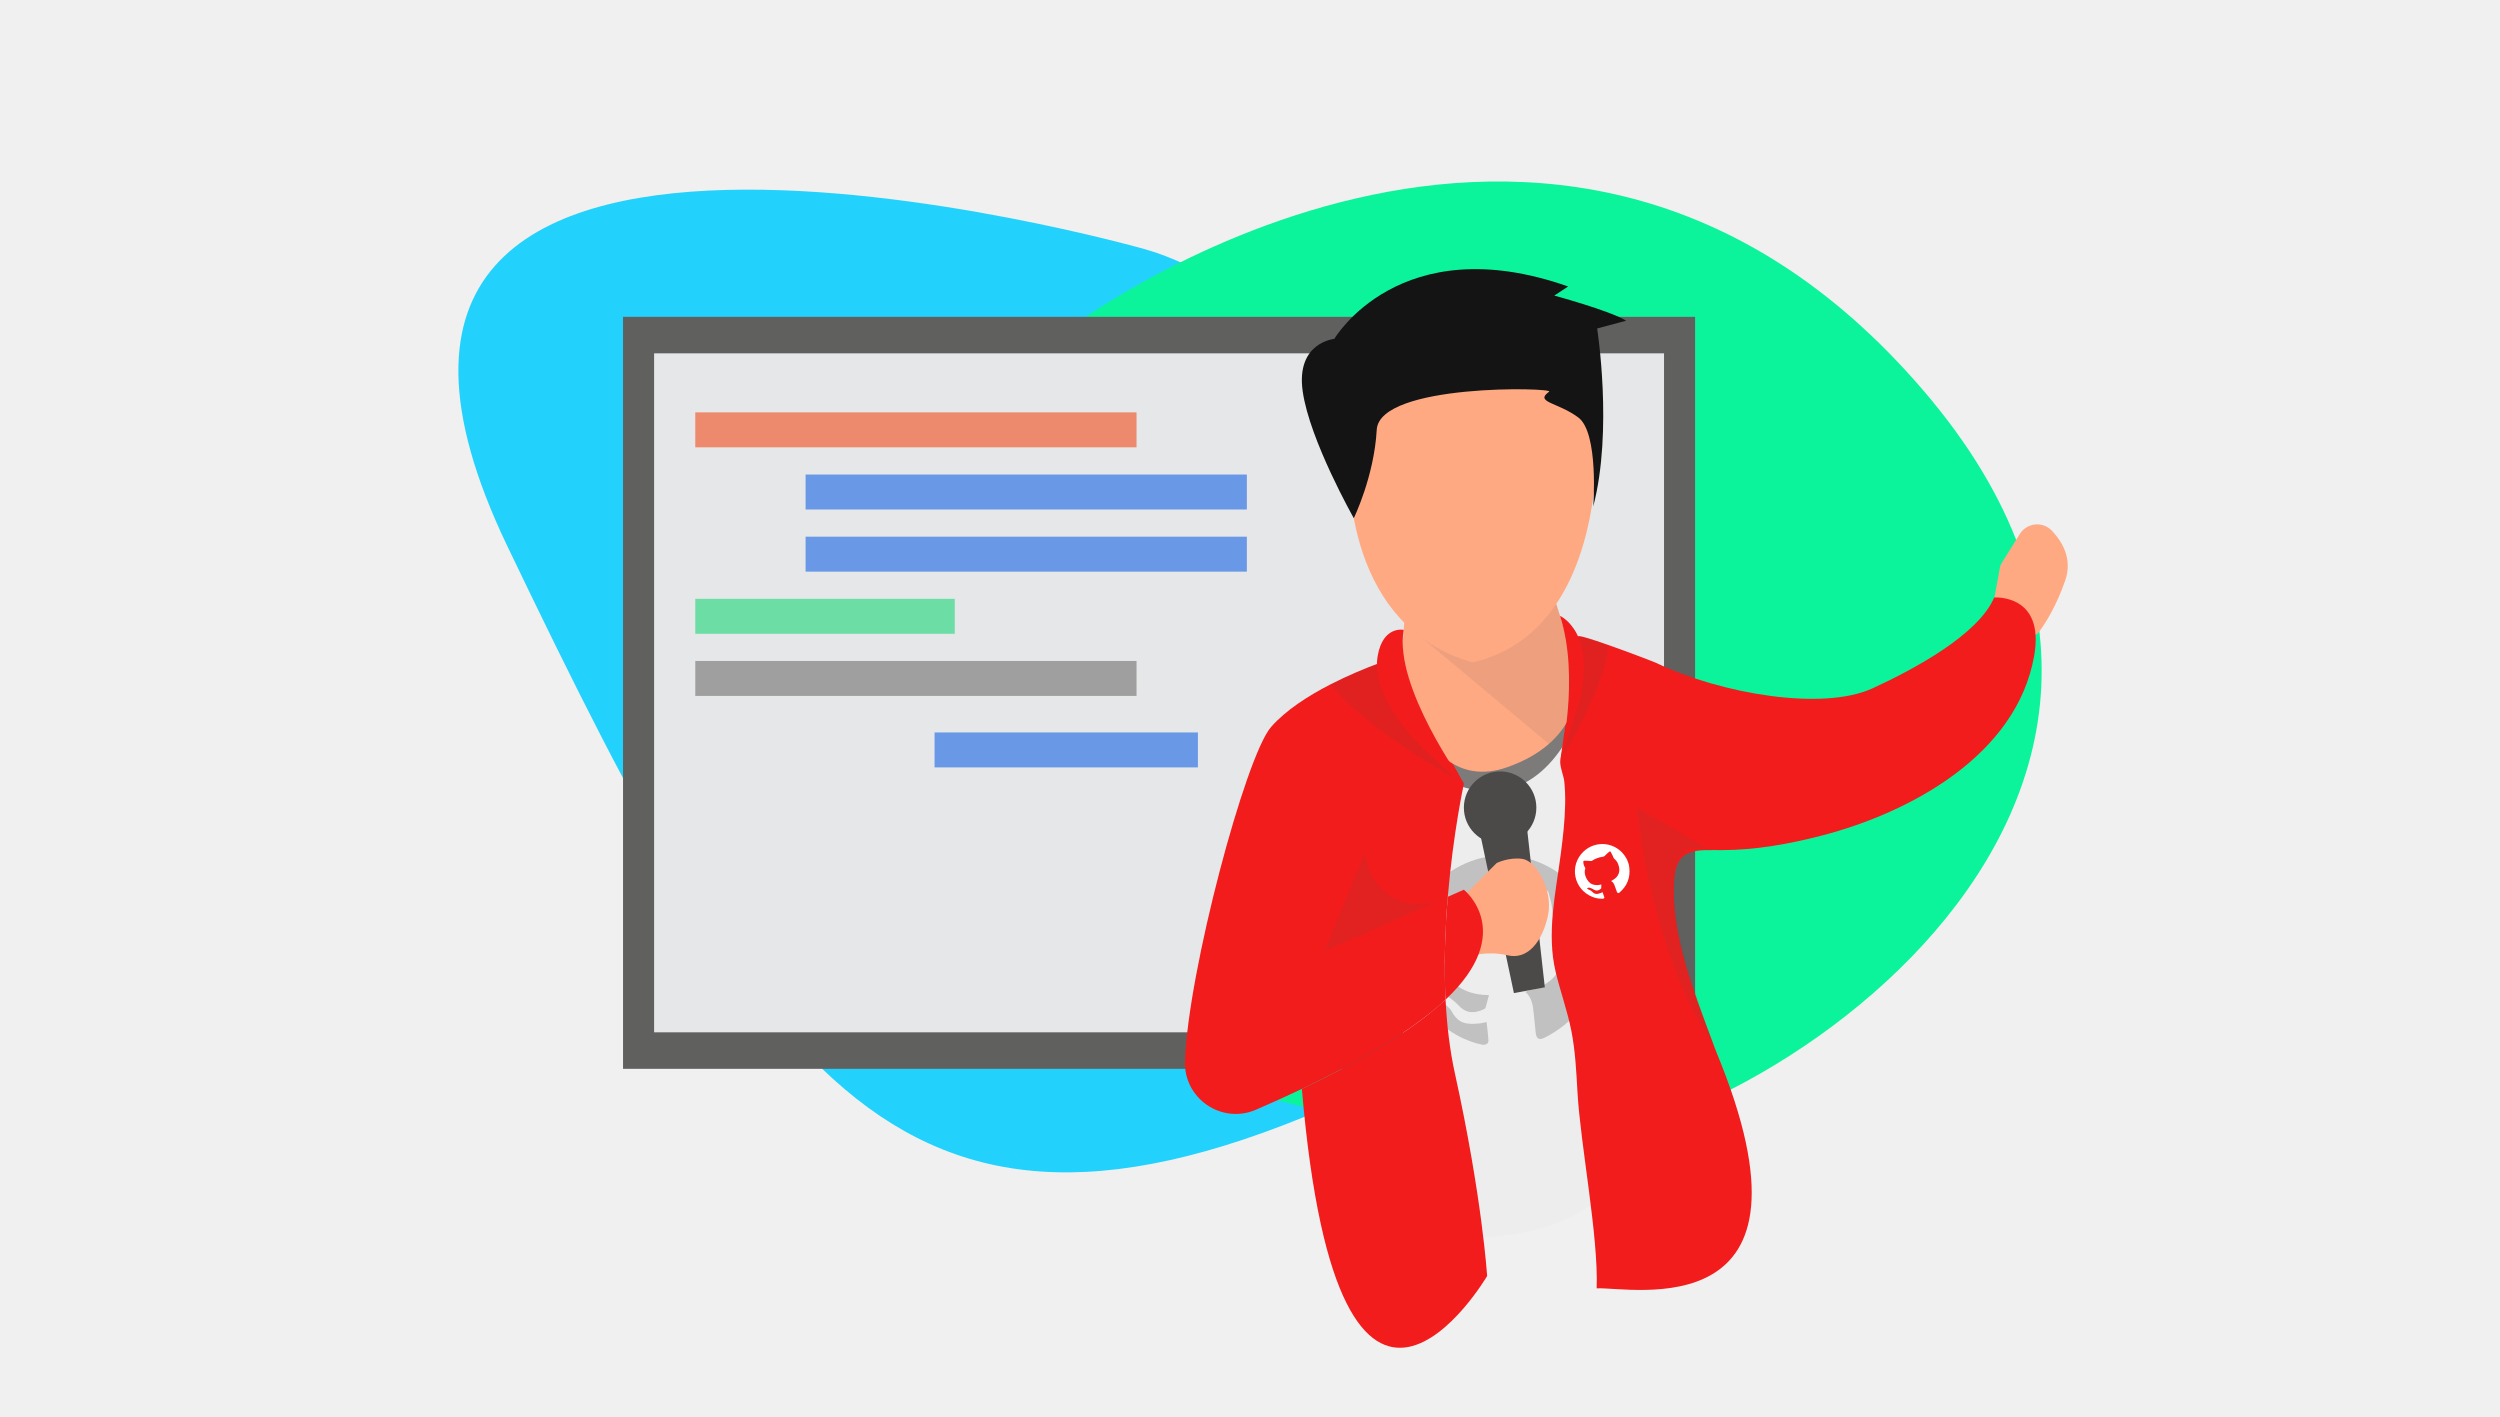
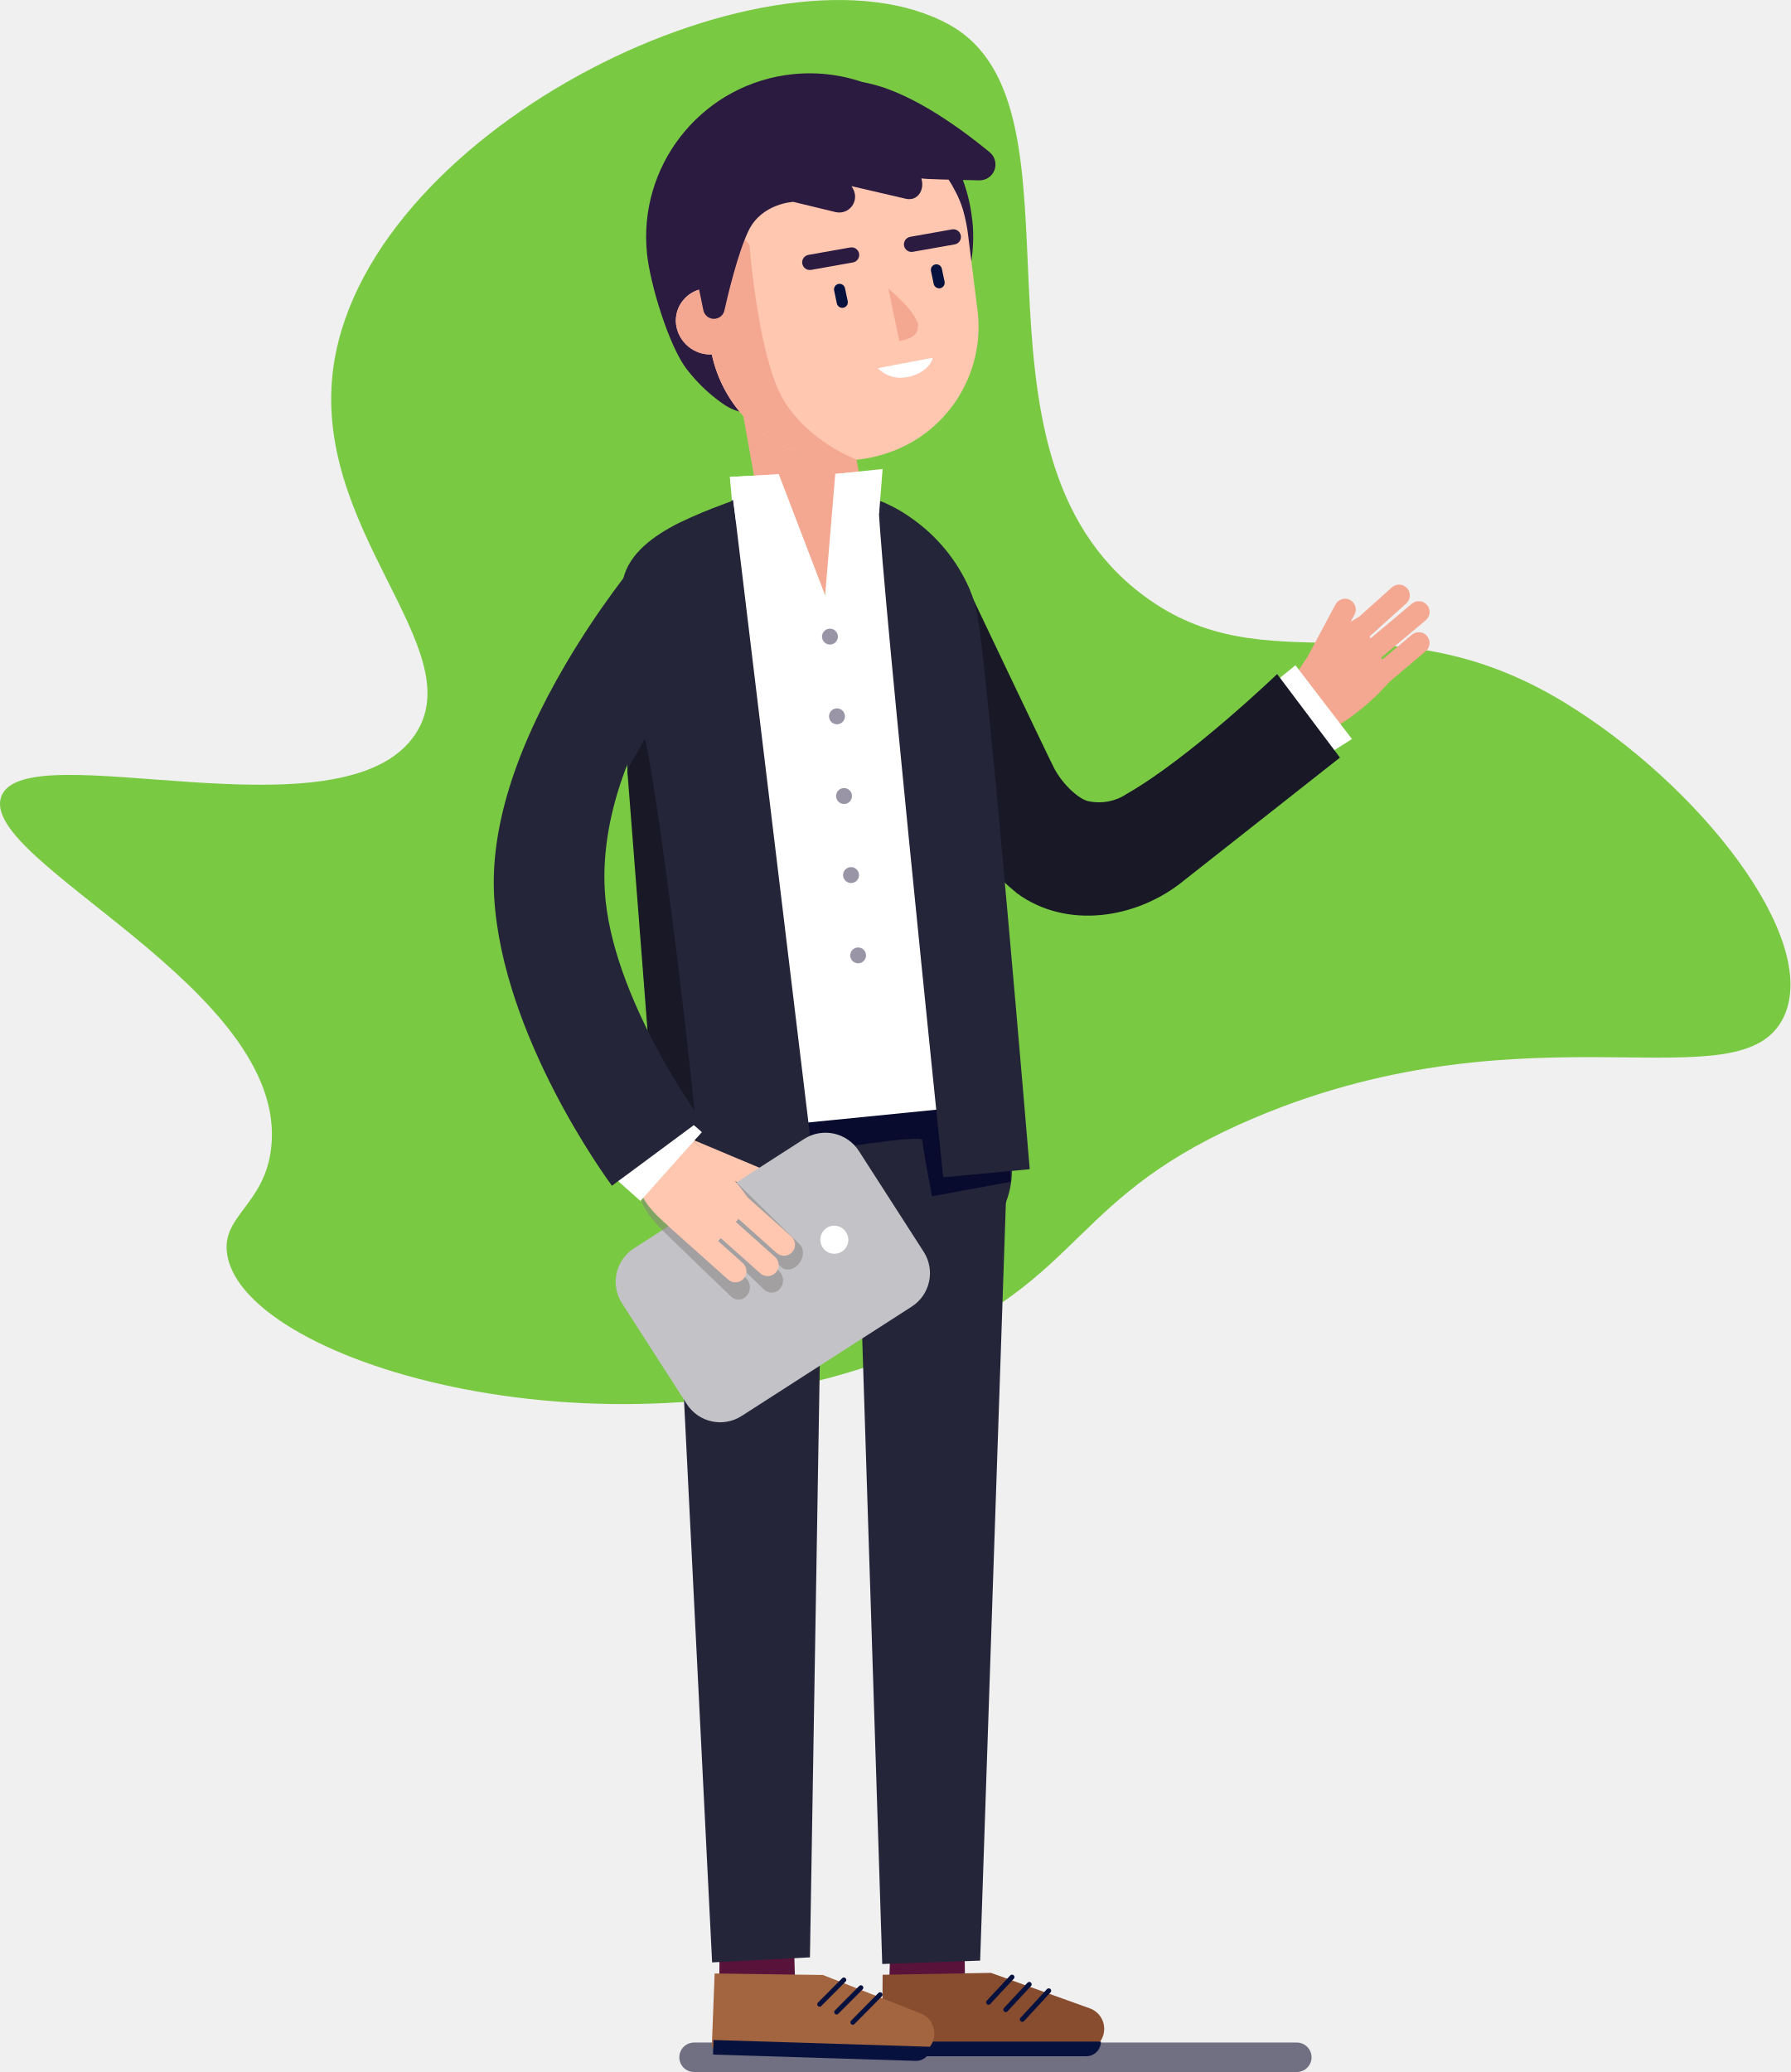
- <svg xmlns="http://www.w3.org/2000/svg" viewBox="0 0 3000 1700">
-   <g>
-     <path d="M1374.1,299.09S289.91-9.48,608.73,655.2s482.9,919.18,1058.08,639.51S2242,1014.11,2242,1014.11,1622.07,368.07,1374.1,299.09Z" style="fill: #22d2fc" />
-     <path d="M1279,397S1863.52-50.5,2308.2,468.76s-278.74,951.81-498.74,902.4S941.54,1358.11,1279,397Z" style="fill: #0cf49b" />
-     <rect x="747.64" y="380.19" width="1286.48" height="902.4" style="fill: #60605f" />
-     <rect x="784.93" y="424.01" width="1211.9" height="814.77" style="fill: #e6e7e8" />
-     <path d="M2391.89,725.15l8.13-44.71a11.55,11.55,0,0,1,1.55-4l22.1-35.56a24.57,24.57,0,0,1,38.76-3.93c12.94,13.8,24.57,34.33,15.92,59.4-10.6,30.74-23.6,51.22-31.47,61.86a11.54,11.54,0,0,1-15.88,2.55l-34.37-24.06A11.55,11.55,0,0,1,2391.89,725.15Z" style="fill: #ffa983" />
-     <path d="M1724.64,1480.37s197.75,38.56,252.72-129.64l-34.46-503-309.34,92.72Z" style="fill: #ededed" />
-     <path d="M1691.82,907.64s129.64,122.26,204.31-50.87L1668,873.18Z" style="fill: #4c4a48;opacity: 0.7" />
-     <path d="M1919.34,1140.36c-.38,4.42-.59,8.87-1.16,13.27q-8.12,63-64.87,91.7c-6.25,3.16-9.66,1.17-10.42-5.76q-1.31-12-2.5-24.1c-.92-9.28-2.18-18.42-10.09-25.41,4.51-1.37,8.49-2.49,12.41-3.79,22.85-7.57,35.11-26,33.9-50-.53-10.46-1.95-20.44-8-29.35-5.68-8.32-5.19-8.45-6.23-18.43-.6-5.7-2.68-11.23-4-16.87-.86-3.76-3.64-4-6.17-2.83-6.84,3.25-13.81,6.44-20,10.67a16.36,16.36,0,0,1-12.26,3.13c-16-1.93-31.57.24-46.84,5.32-2,.66-4.56.27-6.65-.34-7.7-2.27-15.22-5.2-23-7.18-5.36-1.37-6.48-.18-7.49,5.19-1.45,7.79-1.18,15.39,1.81,22.9a6.91,6.91,0,0,1-.68,5.66c-13.87,19-4.59,57.37,12.39,69.39,10.28,7.27,21.85,10,34.17,10.48.9,0,1.79,0,2.69.05.27,0,.54.21.39.14-1.34,5-2.61,9.9-4,14.77a3.46,3.46,0,0,1-1.67,1.86c-10.64,5.24-21.38,6-30.55-4.15a62.16,62.16,0,0,0-13.78-11c-3.48-2.12-7.93-2.56-12.54.89,2,1.71,3.74,3.13,5.38,4.69,4.27,4.06,9.8,7.46,12.46,12.4,8.32,15.44,18.44,15.61,32.42,14.55,3-.22,5.87-1.08,9.45-1.77.78,7.53,1.83,14.88,2.19,22.26.19,4-3.66,5.86-8.77,4.65a109.84,109.84,0,0,1-39.42-17.69c-69-49.85-64.42-151.47,9.34-193.89,62.66-36,142.05-5.8,165.65,63.1,1.68,4.91,2.9,10,4.33,15Z" style="fill: #0f0f0f;opacity: 0.2" />
-     <polygon points="1853.79 1184.77 1816.69 1191.71 1776.33 1001.18 1832.13 991.33 1853.79 1184.77" style="fill: #4c4a48" />
-     <path d="M2441,787c-20.94,119.11-148.5,188-254.41,215.56-39.34,10.22-79.58,17.52-120.34,17.6-30.23.05-54-3.46-57,33.67-5.2,64.9,23.8,137.34,46,197,1.52,4.08,2.93,8.11,4.53,12C2198,1597,1956.56,1543.93,1916,1546c2.26-62.7-19.49-172.52-23-235.15-1.39-24.52-2.6-49.49-7.33-73.63-4.69-23.93-13.13-46.93-18.81-70.61-11.2-46.66,0-95.16,6.06-141.71,2.58-19.69,4.88-39.49,5.25-59.37a224.79,224.79,0,0,0-1-27.62c-.74-7.17-5.78-18.59-4.81-25.35,0,0,4.53-31.73,9.42-65.89,5.69-39.84,11.86-83,11.87-83,.25-1.73,16.34,3.33,35.17,9.92,25.19,8.82,55.25,20.37,58.73,22,79.12,37.6,200.23,57.67,259.47,30.42,50-23,127.11-64.49,146-109C2393,717,2454.13,712.33,2441,787Z" style="fill: #f21c1c" />
-     <path d="M1750.07,1081.59l45.95-45.95s14.77-7.38,31.18-4.92,36.92,37.74,30.36,68.1-23.8,53.33-48.41,47.59-43.49.82-43.49.82Z" style="fill: #ffa983" />
-     <path d="M1737.37,1076.13c-3.19,38.12-4.85,80.84-2.67,123.4q-4,3.75-8.43,7.6c-42.75,37-106.07,71.94-164,99.55-19.29,9.19-38,17.58-55.14,25-41.05,17.69-86.59-13.26-85.16-57.95,3.42-107,72.72-366.39,103.31-401.34,17.69-20.22,44.75-37.52,71.34-51.15a555.79,555.79,0,0,1,61.58-26.65c13.49-4.92,22.16-7.53,22.16-7.53l-4.55,25.48c2.9-6.42,4.55-9.89,4.55-9.89l76.31,137.85S1743.85,998.86,1737.37,1076.13Z" style="fill: #f21c1c" />
-     <path d="M1784.54,1531.24S1607,1833,1562.24,1306.68c58-27.61,121.29-62.5,164-99.55q4.43-3.84,8.43-7.6c1.54,30.25,5,60.43,11.27,88.83C1778.79,1437.7,1784.54,1531.24,1784.54,1531.24Z" style="fill: #f21c1c" />
-     <path d="M1858.58,892.76c-12.17,10.66-28.46,20.44-50.25,28-29.84,10.36-53.31,4.55-71.54-8.64-42.41-30.67-56.46-101.31-56.46-101.31l7.48-99.9,165.65-31.39,5.56,17.82.8,2.58,33,106S1901.84,854.88,1858.58,892.76Z" style="fill: #ffa983" />
-     <path d="M1892.84,805.89s9,49-34.26,86.87L1688,750l-.19-39.08,207-80.72c-8.39,23.89-19.95,47.09-35.78,67.15l.8,2.58Z" style="fill: #545454;opacity: 0.1" />
-     <path d="M1894.8,669.2c-8.39,23.89-19.95,47.09-35.78,67.15-21.69,27.52-51.43,49.13-92.09,58.49-33.06-9.55-58.91-25.39-79.09-44.89l0,0c-89.56-86.54-67.42-245-67.42-245,160-150.69,295.16-6.75,295.16-6.75S1923.51,587.67,1894.8,669.2Z" style="fill: #ffa983" />
-     <path d="M1624.55,621.8s-53-93.54-61.32-152.25,37.93-62.88,37.93-62.88,78.47-134.07,280.61-62.88l-16.63,10.91s67,18.19,86.26,30.14l-34.82,9.35s19.23,122.12-4.68,213.57c0,0,6.85-88.28-17.91-106.77s-53-18-35-31c6.79-4.91-203.79-10.33-206.91,45.79S1624.55,621.8,1624.55,621.8Z" style="fill: #141414" />
-     <path d="M1749.66,936.57c-14.83-8.4-51-29.56-86.17-55.14-25.82-18.78-51.08-40-66.91-60.23a555.79,555.79,0,0,1,61.58-26.65c3.73,7.45,9.08,18,15.48,30C1694.73,864.14,1727.1,920.13,1749.66,936.57Z" style="fill: #4c4a48;opacity: 0.1" />
-     <path d="M1684.44,755.84s-24.91-5.29-31.19,31.18c-12.31,71.39,103.39,153.44,103.39,153.44S1672.15,823.94,1684.44,755.84Z" style="fill: #f21c1c" />
-     <path d="M1737.38,1076.13l-.2.08-147.88,65.16,49.18-119.67c.17,4,1.88,32.88,26.26,50.87C1685.27,1087.72,1713.74,1089.12,1737.38,1076.13Z" style="fill: #545454;opacity: 0.1" />
-     <path d="M1734.7,1199.53c-2.18-42.56-.53-85.28,2.67-123.4h0l19.26-8.48S1820.71,1118.59,1734.7,1199.53Z" style="fill: #f21c1c" />
-     <circle cx="1800.13" cy="969.18" r="43.49" style="fill: #4c4a48" />
-     <path d="M2055.24,1250.78c-73.25-101.32-91-281.6-91-281.6l93.64,54.17q-2.09-.8-4.2-1.66C1974.87,989.55,2016.51,1146.76,2055.24,1250.78Z" style="fill: #545454;opacity: 0.1" />
-     <path d="M1756.6,940.45a28.41,28.41,0,0,1-6.94-3.88C1753.81,938.92,1756.29,940.27,1756.6,940.45Z" style="fill: #f21c1c" />
-     <path d="M1954.57,1037.33c.2,1.25.45,2.5.59,3.76q2.09,18-11.66,29.88c-1.51,1.3-2.6,1-3.28-.88q-1.19-3.25-2.35-6.51c-.9-2.51-1.87-5-4.55-6.35,1.16-.69,2.18-1.28,3.18-1.91,5.81-3.67,7.94-9.61,6-16.18-.87-2.86-1.95-5.53-4.25-7.58-2.15-1.92-2-2-3-4.68a41.66,41.66,0,0,0-2.26-4.4,1.12,1.12,0,0,0-1.9-.36,42.4,42.4,0,0,0-4.82,4.34,4.67,4.67,0,0,1-3.18,1.71,30.37,30.37,0,0,0-12.61,4.7,3.4,3.4,0,0,1-1.87.36c-2.29-.1-4.58-.39-6.87-.4-1.58,0-1.81.4-1.72,2a11.52,11.52,0,0,0,2.08,6.22,2,2,0,0,1,.2,1.62c-2.53,6.23,2.68,16.22,8.22,18.38a17.47,17.47,0,0,0,10.19.55l.75-.17c.08,0,.16,0,.12,0,0,1.47,0,2.92-.1,4.37a1,1,0,0,1-.33.63c-2.59,2.19-5.51,3.13-8.75,1a17.75,17.75,0,0,0-4.58-2.11,3,3,0,0,0-3.41,1.11c.66.34,1.25.61,1.81.93,1.46.83,3.23,1.39,4.31,2.58,3.37,3.71,6.18,3.06,10,1.8a25.53,25.53,0,0,0,2.5-1.14c.73,2,1.53,4,2.14,6,.33,1.1-.61,1.88-2.11,1.89a31.37,31.37,0,0,1-12.14-2.19c-22.56-9.06-28.29-37.54-10.77-54.38a32.71,32.71,0,0,1,50.25,6.07c.8,1.24,1.49,2.56,2.23,3.85Z" style="fill: #fff" />
-     <path d="M1875.61,907.64l6.14-61c5.69-39.84,11.86-83,11.87-83,.25-1.73,16.34,3.33,35.17,9.92C1933.48,808.86,1875.61,907.64,1875.61,907.64Z" style="fill: #4c4a48;opacity: 0.1" />
-     <path d="M1872,739s46.19,20.59,21.62,109l-21.29,64.57S1896.29,813.29,1872,739Z" style="fill: #f21c1c" />
-     <rect x="834.33" y="494.86" width="529.51" height="41.95" style="fill: #f2410a;opacity: 0.56" />
-     <rect x="966.71" y="569.44" width="529.51" height="41.95" style="fill: #075ce5;opacity: 0.56" />
-     <rect x="966.71" y="644.02" width="529.51" height="41.95" style="fill: #075ce5;opacity: 0.56" />
-     <rect x="834.33" y="718.59" width="311.37" height="41.95" style="fill: #0dd671;opacity: 0.56" />
-     <rect x="834.33" y="793.17" width="529.51" height="41.95" style="fill: #686868;opacity: 0.56" />
-     <rect x="1121.46" y="878.94" width="316.03" height="41.95" style="fill: #075ce5;opacity: 0.56" />
+ <svg xmlns="http://www.w3.org/2000/svg" viewBox="0 0 425.72 492.65">
+   <defs>
+     <style>.cls-1{fill:#7ac943;}.cls-10,.cls-12,.cls-2{fill:none;stroke-linecap:round;stroke-miterlimit:10;}.cls-2{stroke:#716f82;stroke-width:7px;}.cls-3{fill:#f4a891;}.cls-4{fill:#fff;}.cls-5{fill:#181827;}.cls-6{fill:#591239;}.cls-7{fill:#25253a;}.cls-8{fill:#884c2e;}.cls-9{fill:#07113d;}.cls-10,.cls-12{stroke:#07113d;}.cls-10{stroke-width:1.15px;}.cls-11{fill:#a36440;}.cls-12{stroke-width:1.14px;}.cls-13{fill:#2b1b40;}.cls-14{fill:#ffc4bc;}.cls-15{fill:#ffc7b0;}.cls-16{fill:#080b2e;}.cls-17{fill:#9995a7;}.cls-18{fill:#c2c2c7;}.cls-19{opacity:0.51;}.cls-20{fill:#85807e;}</style>
+   </defs>
+   <g id="Layer_2" data-name="Layer 2">
+     <g id="Layer_1-2" data-name="Layer 1">
+       <path class="cls-1" d="M79.4,86.44c-6.09,39.22,32.83,67.62,19.4,88.06-17.09,26-93-.48-98.51,14.93S68.89,235.22,64.47,273c-1.59,13.63-12,16.05-10.44,25.37C58.29,324.31,146,350.05,216.88,321c41.83-17.15,37-36.6,81.92-55.43,65.77-27.55,115.38-2.35,125.37-23.88C432.8,223.08,404,186.55,371.94,167c-42.4-25.78-70.47-3.38-100-25.37C225.23,106.89,261.22,25.42,225.67,5.85,184.53-16.8,88.19,29.81,79.4,86.44Z" />
+       <line class="cls-2" x1="165.02" y1="489.15" x2="308.35" y2="489.15" />
+       <path class="cls-3" d="M322.85,153.85l11.52-10.38a2.57,2.57,0,0,0,.19-3.62h0a2.57,2.57,0,0,0-3.62-.19L319.41,150a2.58,2.58,0,0,0-.19,3.62h0A2.58,2.58,0,0,0,322.85,153.85Z" />
+       <path class="cls-3" d="M314.76,159.8l7.31-13.68a2.58,2.58,0,0,0-1.06-3.47h0a2.58,2.58,0,0,0-3.47,1.06l-7.3,13.68a2.58,2.58,0,0,0,1.05,3.47h0A2.57,2.57,0,0,0,314.76,159.8Z" />
+       <path class="cls-3" d="M324.93,159.27,339,147.47a2.57,2.57,0,0,0,.32-3.61h0a2.59,2.59,0,0,0-3.62-.32l-14.06,11.8a2.58,2.58,0,0,0-.32,3.61h0A2.58,2.58,0,0,0,324.93,159.27Z" />
+       <path class="cls-3" d="M325,166.63,339,154.84a2.57,2.57,0,0,0,.31-3.61h0a2.57,2.57,0,0,0-3.61-.32L321.66,162.7a2.59,2.59,0,0,0-.32,3.62h0A2.57,2.57,0,0,0,325,166.63Z" />
+       <path class="cls-3" d="M323.11,146.66c-.16.12-2.17,1.32-4.35,2.62a27.57,27.57,0,0,0-9.29,9L305,165.4s10.39,8.69,10.93,8.41a53.44,53.44,0,0,0,15.16-12.56Z" />
+       <polygon class="cls-4" points="302.11 162.98 308.02 158.18 321.46 175.72 313.75 180.57 302.11 162.98" />
+       <path class="cls-5" d="M318.6,180.13l-37.14,29.26c-11.21,9.15-27.9,11.62-39.65,3a67.78,67.78,0,0,1-7.36-7c-2-2.33-19.58-34.84-19.58-34.84l14.31-32.78s20.26,42.62,21.5,44.95c2.13,4,6.07,7.47,8.22,7.8a11.82,11.82,0,0,0,9-1.76c14.9-8.48,35.77-28.49,35.77-28.49Z" />
+       <path class="cls-6" d="M212.22,446.15c-.13,1.71-.8,26.12-.8,26.12l18.05.33-.4-30.59Z" />
+       <path class="cls-7" d="M203.9,280.23c0,.2,0,1.34,0,3.28.89,28.42,5.87,183.46,5.87,183.46l23.28-.8,6.16-181.49Z" />
+       <path class="cls-8" d="M209.75,487.22l47.62.34a5.13,5.13,0,0,0,5.17-5.13h0a5.16,5.16,0,0,0-3.41-4.91l-23.51-8.44-25.76.45Z" />
+       <path class="cls-9" d="M210.1,485.43h51.66a0,0,0,0,1,0,0v0a3.47,3.47,0,0,1-3.47,3.47H210.1a0,0,0,0,1,0,0v-3.48A0,0,0,0,1,210.1,485.43Z" />
+       <line class="cls-10" x1="235.04" y1="476.09" x2="240.63" y2="470.08" />
+       <line class="cls-10" x1="239.14" y1="477.83" x2="244.73" y2="471.81" />
+       <line class="cls-10" x1="243.07" y1="480.15" x2="249.36" y2="473.33" />
+       <path class="cls-6" d="M171.36,445.85c-.1,1.7-.35,26-.35,26h18.06l-.94-30.4Z" />
+       <path class="cls-7" d="M160.12,281.07c0,.21,0,1.33.1,3.26,1.39,28.24,9.1,182.26,9.1,182.26l23.26-1.2,3-180.52Z" />
+       <path class="cls-11" d="M169.24,486.81l47.59,1.84a5.14,5.14,0,0,0,5.33-4.94h0a5.13,5.13,0,0,0-3.26-5l-23.22-9.12-25.76-.37Z" />
+       <path class="cls-9" d="M217.73,490l-48.19-1.5.11-3.46,51.64,1.62h0A3.45,3.45,0,0,1,217.73,490Z" />
+       <line class="cls-12" x1="194.88" y1="476.55" x2="200.65" y2="470.75" />
+       <line class="cls-12" x1="198.92" y1="478.4" x2="204.7" y2="472.6" />
+       <line class="cls-12" x1="202.77" y1="480.84" x2="209.27" y2="474.26" />
+       <path class="cls-7" d="M240.51,276.12a21.52,21.52,0,0,1-19.34,23.46l-36,3.48a21.9,21.9,0,0,1-10.76-1.74q-.63-.27-1.23-.6a21.44,21.44,0,0,1-11.47-17l-.45-11.48,77.43-8.16Z" />
+       <rect class="cls-3" x="179.38" y="83.9" width="24.69" height="57.5" rx="10.66" transform="translate(-16.73 35.22) rotate(-10.06)" />
+       <path class="cls-13" d="M231.18,52.2c.06.58.11,1.15.15,1.73a38.91,38.91,0,0,1-18.46,35.5A38.59,38.59,0,0,1,196.61,95c-9.67,1-17.26,6.2-24.65,1.05a38.92,38.92,0,0,1-6.52-5.7c-.76-.84-1.49-1.7-2.18-2.6-4.2-5.49-8.63-20-9.41-27.33a38.9,38.9,0,0,1,32.82-42.55c.58-.08,1.17-.16,1.75-.22a38.79,38.79,0,0,1,33.26,13h0a38.8,38.8,0,0,1,9.48,21.62Z" />
+       <path class="cls-14" d="M181.58,69.1a6.79,6.79,0,0,1-.15,2.47,7.64,7.64,0,0,1-1.25,2.77,7,7,0,0,1-4.61,2.76l-4.1.51-3.15.4-1.18-9.34h0l-.22-1.73-.17-1.34-.15-1.23,0-.31h0l7.23-.91a6.95,6.95,0,0,1,7,3.61A6.2,6.2,0,0,1,181.58,69.1Z" />
+       <path class="cls-15" d="M230.25,56.42l1.89,15.1.29,2.26A31.66,31.66,0,0,1,210.12,108a9.84,9.84,0,0,1-1.21.34,30.86,30.86,0,0,1-4.36.87,29.82,29.82,0,0,1-4.31.24,31.26,31.26,0,0,1-8.12-1.11h0a31.9,31.9,0,0,1-22.87-24.07c-.08-.36-.15-.7-.21-1.07s-.15-.84-.2-1.27l0-.23-.13-1L168.32,78l-1.18-9.25v-.09h0l-.21-1.72-.17-1.34-.15-1.23,0-.31a25.83,25.83,0,0,1,.08-6.34,33.35,33.35,0,0,1,.8-4.26c0-.23.09-.42.14-.63a30.21,30.21,0,0,1,1.08-3.38v0a32.22,32.22,0,0,1,7.22-11.17c.63-.64,1.29-1.25,2-1.84a32.55,32.55,0,0,1,40.93-1.15,30.9,30.9,0,0,1,8.19,10,23.76,23.76,0,0,1,1.94,4.66A38.38,38.38,0,0,1,230.25,56.42Z" />
+       <path class="cls-14" d="M170.29,68.24l1.18,9.37.78,6.33-2.49.31a4.91,4.91,0,0,1-.53,0,8.23,8.23,0,0,1-8.49-7.12,7.58,7.58,0,0,1,1.66-5.73,7.8,7.8,0,0,1,4.74-2.77h0a3.44,3.44,0,0,1,.64-.12Z" />
+       <path class="cls-3" d="M203.66,109.28a21.32,21.32,0,0,1-11.54-.91h0a31.9,31.9,0,0,1-22.87-24.07,8.23,8.23,0,0,1-8.49-7.12,7.58,7.58,0,0,1,1.66-5.73,7.8,7.8,0,0,1,4.74-2.77h0l-.21-1.72-.17-1.34-.15-1.23,0-.31h0a25.83,25.83,0,0,1,.08-6.34c3.84-3.13,8.09-4.35,11.5.54,0,0,.18,2.45.62,6.16.32,2.78.77,6.25,1.4,9.92,1.26,7.53,3.2,15.86,6,20.62C192.28,105.11,203.66,109.28,203.66,109.28Z" />
+       <path class="cls-13" d="M227,58.11l-9.95,1.76a1.81,1.81,0,0,1-2.1-1.46h0a1.82,1.82,0,0,1,1.47-2.1l9.94-1.77a1.82,1.82,0,0,1,2.1,1.47h0A1.81,1.81,0,0,1,227,58.11Z" />
+       <path class="cls-13" d="M202.8,62.4l-9.94,1.77a1.82,1.82,0,0,1-2.1-1.47h0a1.81,1.81,0,0,1,1.46-2.1l9.95-1.76a1.81,1.81,0,0,1,2.1,1.46h0A1.82,1.82,0,0,1,202.8,62.4Z" />
+       <path class="cls-4" d="M208.72,87.54a7.47,7.47,0,0,0,6.64,2.17c2.87-.36,5.85-2.2,6.42-4.65Z" />
+       <path class="cls-3" d="M218.4,77.43s-.19,0-.19,0c.24,1.6-.92,3.12-4.37,3.63L211.2,68.56C215.68,72.55,217.69,74.86,218.4,77.43Z" />
+       <path class="cls-16" d="M163.28,292.82s31.64-3.43,31.26-4.57-.39-14.48-.39-14.48,25.16-4.2,25.16-2.67,2.29,13.34,2.29,13.34L240.27,281l-.38-19.82-81.18,8.38Z" />
+       <polygon class="cls-4" points="224.17 263.69 186.44 267.46 173.55 113.4 185.18 112.77 196.19 141.54 198.6 112.69 208.45 111.83 224.17 263.69" />
+       <path class="cls-7" d="M194.3,284.11s-8.93,1.3-15.39,2.45c-2.25.4-4.82.77-7.63,1.07a109,109,0,0,1-13.13.61,3,3,0,0,1-.83-.19L149.65,187c-.1-.79-.18-1.57-.27-2.33-1.71-15.45-1.18-24.22-1.39-37.53,0-1.91-.07-3.93-.15-6.06a13.13,13.13,0,0,1,.38-3.6c1.49-5.93,7.1-10.07,13.24-13.16a115.68,115.68,0,0,1,10.87-4.56c1.53-.59,1.21-.33,2-1Z" />
+       <path class="cls-7" d="M244.84,278l-6.24.58-14.34,1.33S207.54,118.47,209,119a34.68,34.68,0,0,1,7.85,4.29,40,40,0,0,1,13.63,16.63,29.54,29.54,0,0,1,1.9,6.27,2.44,2.44,0,0,1,.06.26C235,160.26,244.84,278,244.84,278Z" />
+       <path class="cls-17" d="M199.22,151.19a1.89,1.89,0,1,1-2.05-1.71A1.89,1.89,0,0,1,199.22,151.19Z" />
+       <path class="cls-17" d="M200.89,170.14a1.89,1.89,0,1,1-2-1.71A1.89,1.89,0,0,1,200.89,170.14Z" />
+       <path class="cls-17" d="M202.57,189.09a1.89,1.89,0,1,1-2-1.71A1.88,1.88,0,0,1,202.57,189.09Z" />
+       <path class="cls-17" d="M204.24,208a1.89,1.89,0,0,1-3.76.33,1.89,1.89,0,1,1,3.76-.33Z" />
+       <path class="cls-17" d="M205.91,227a1.88,1.88,0,1,1-2-1.72A1.88,1.88,0,0,1,205.91,227Z" />
+       <polygon class="cls-4" points="185.18 112.77 183.61 123.77 174.99 123.87 173.55 113.4 185.18 112.77" />
+       <polygon class="cls-4" points="198.6 112.69 202.08 122.12 209.03 122.03 209.86 111.51 198.6 112.69" />
+       <path class="cls-13" d="M165.69,66.24l1.55,7.52a2.56,2.56,0,0,0,3.58,1.81h0a2.53,2.53,0,0,0,1.42-1.76c.78-3.48,3.14-13.5,5.71-18.89,3.14-6.61,10.69-6.92,10.69-6.92l10,2.42A3.77,3.77,0,0,0,202.88,45l-.41-.74,12.91,3c2.8.64,4.55-2.1,3.69-4.84,0,0,0,0,.07,0,.51.17,7.44.34,13.71.46a3.77,3.77,0,0,0,2.46-6.69c-7.76-6.38-20.05-15.15-30.63-16.72C187.7,16.87,166,37.31,164.43,42S165.69,66.24,165.69,66.24Z" />
+       <path class="cls-9" d="M200.56,73.17h0a1.34,1.34,0,0,1-1.58-1l-.65-3.08a1.34,1.34,0,0,1,1-1.58h0a1.34,1.34,0,0,1,1.58,1l.65,3.08A1.34,1.34,0,0,1,200.56,73.17Z" />
+       <path class="cls-9" d="M223.59,68.53h0a1.34,1.34,0,0,1-1.58-1l-.65-3.08a1.34,1.34,0,0,1,1-1.58h0a1.34,1.34,0,0,1,1.58,1l.65,3.08A1.34,1.34,0,0,1,223.59,68.53Z" />
+       <path class="cls-5" d="M166.15,287.43c-3.94.41-3.24.88-8,.81a3,3,0,0,1-.83-.19l-8.15-104.69c-.09-.8,4.17-7.11,4.09-7.86C156.47,186.87,169,287.13,166.15,287.43Z" />
+       <path class="cls-15" d="M161.55,275.31,179.76,283a2.64,2.64,0,0,0,3.44-1.4h0a2.63,2.63,0,0,0-1.4-3.44l-18.22-7.66a2.62,2.62,0,0,0-3.43,1.4h0A2.64,2.64,0,0,0,161.55,275.31Z" />
+       <rect class="cls-18" x="150.26" y="280.08" width="66.96" height="47.37" rx="9.44" transform="translate(-135.08 147.61) rotate(-32.74)" />
+       <g class="cls-19">
+         <path class="cls-20" d="M170,299.54c.09-.21,10.24-10.44,8.73-12.83a58.44,58.44,0,0,0-9.41-11.34l-6.72-6.22s-8.5,9.45-9,9.92c-6.4,6.62,8.3,17.22,8.3,17.22S168,304.34,170,299.54Z" />
+         <path class="cls-20" d="M170.61,286.41l15.09,14.81c1.1,1.08,3,.76,4.24-.7h0c1.22-1.47,1.33-3.55.23-4.63l-15.09-14.81c-1.1-1.08-3-.77-4.24.7h0C169.62,283.25,169.51,285.33,170.61,286.41Z" />
+         <path class="cls-20" d="M169.47,294.84l12.21,11.78a2.59,2.59,0,0,0,3.83-.24h0a3.1,3.1,0,0,0-.22-4.13l-12.21-11.77a2.58,2.58,0,0,0-3.83.23h0A3.1,3.1,0,0,0,169.47,294.84Z" />
+         <path class="cls-20" d="M159.34,294.33l14.46,13.93a2.57,2.57,0,0,0,3.82-.23h0a3.1,3.1,0,0,0-.22-4.13L163,290a2.57,2.57,0,0,0-3.82.24h0A3.1,3.1,0,0,0,159.34,294.33Z" />
+       </g>
+       <path class="cls-15" d="M169.42,296.4c.09-.19,9.92-9.36,8.46-11.5a53.37,53.37,0,0,0-9.12-10.17l-6.51-5.58s-8.24,8.47-8.69,8.9c-6.21,5.93,8.05,15.44,8.05,15.44S167.53,300.71,169.42,296.4Z" />
+       <path class="cls-15" d="M169.92,284.76l14.74,13.15a2.64,2.64,0,0,0,3.71-.21h0a2.63,2.63,0,0,0-.21-3.7l-14.75-13.16a2.63,2.63,0,0,0-3.7.21h0A2.64,2.64,0,0,0,169.92,284.76Z" />
+       <path class="cls-15" d="M168.93,292.19l11.84,10.56a2.64,2.64,0,0,0,3.71-.21h0a2.62,2.62,0,0,0-.22-3.7l-11.83-10.56a2.64,2.64,0,0,0-3.71.21h0A2.63,2.63,0,0,0,168.93,292.19Z" />
+       <path class="cls-15" d="M159.12,291.73l14,12.5a2.63,2.63,0,0,0,3.7-.21h0a2.64,2.64,0,0,0-.21-3.71l-14-12.5a2.63,2.63,0,0,0-3.7.21h0A2.64,2.64,0,0,0,159.12,291.73Z" />
+       <polygon class="cls-4" points="166.88 269.19 164.98 267.5 160.76 263.75 148.7 277.27 146.18 280.11 146.99 280.83 148.76 282.42 152.28 285.55 152.95 284.8 161.45 275.26 164.9 271.41 165.15 271.13 166.88 269.19" />
+       <path class="cls-7" d="M163.41,144.76,154,133.51l-1.57-1.34c-.2.24-2.88,3.41-6.67,8.6-3.23,4.43-7.27,10.33-11.26,17.13-12.23,20.8-17.94,39.43-17,55.38,1.94,33.16,26.94,67.21,28,68.65l1.48-1.1,2.72-2,11.2-8.3,1.57-1.16,2.5-1.85,1.69-1.25c-.2-.28-21.38-29.26-22.86-54.51-1.13-19.24,7.95-39.31,17.71-52.12C162.92,157.8,162.35,146,163.41,144.76Z" />
+       <path class="cls-4" d="M201.72,294.94a3.34,3.34,0,1,1-3.33-3.52A3.43,3.43,0,0,1,201.72,294.94Z" />
+     </g>
  </g>
</svg>
